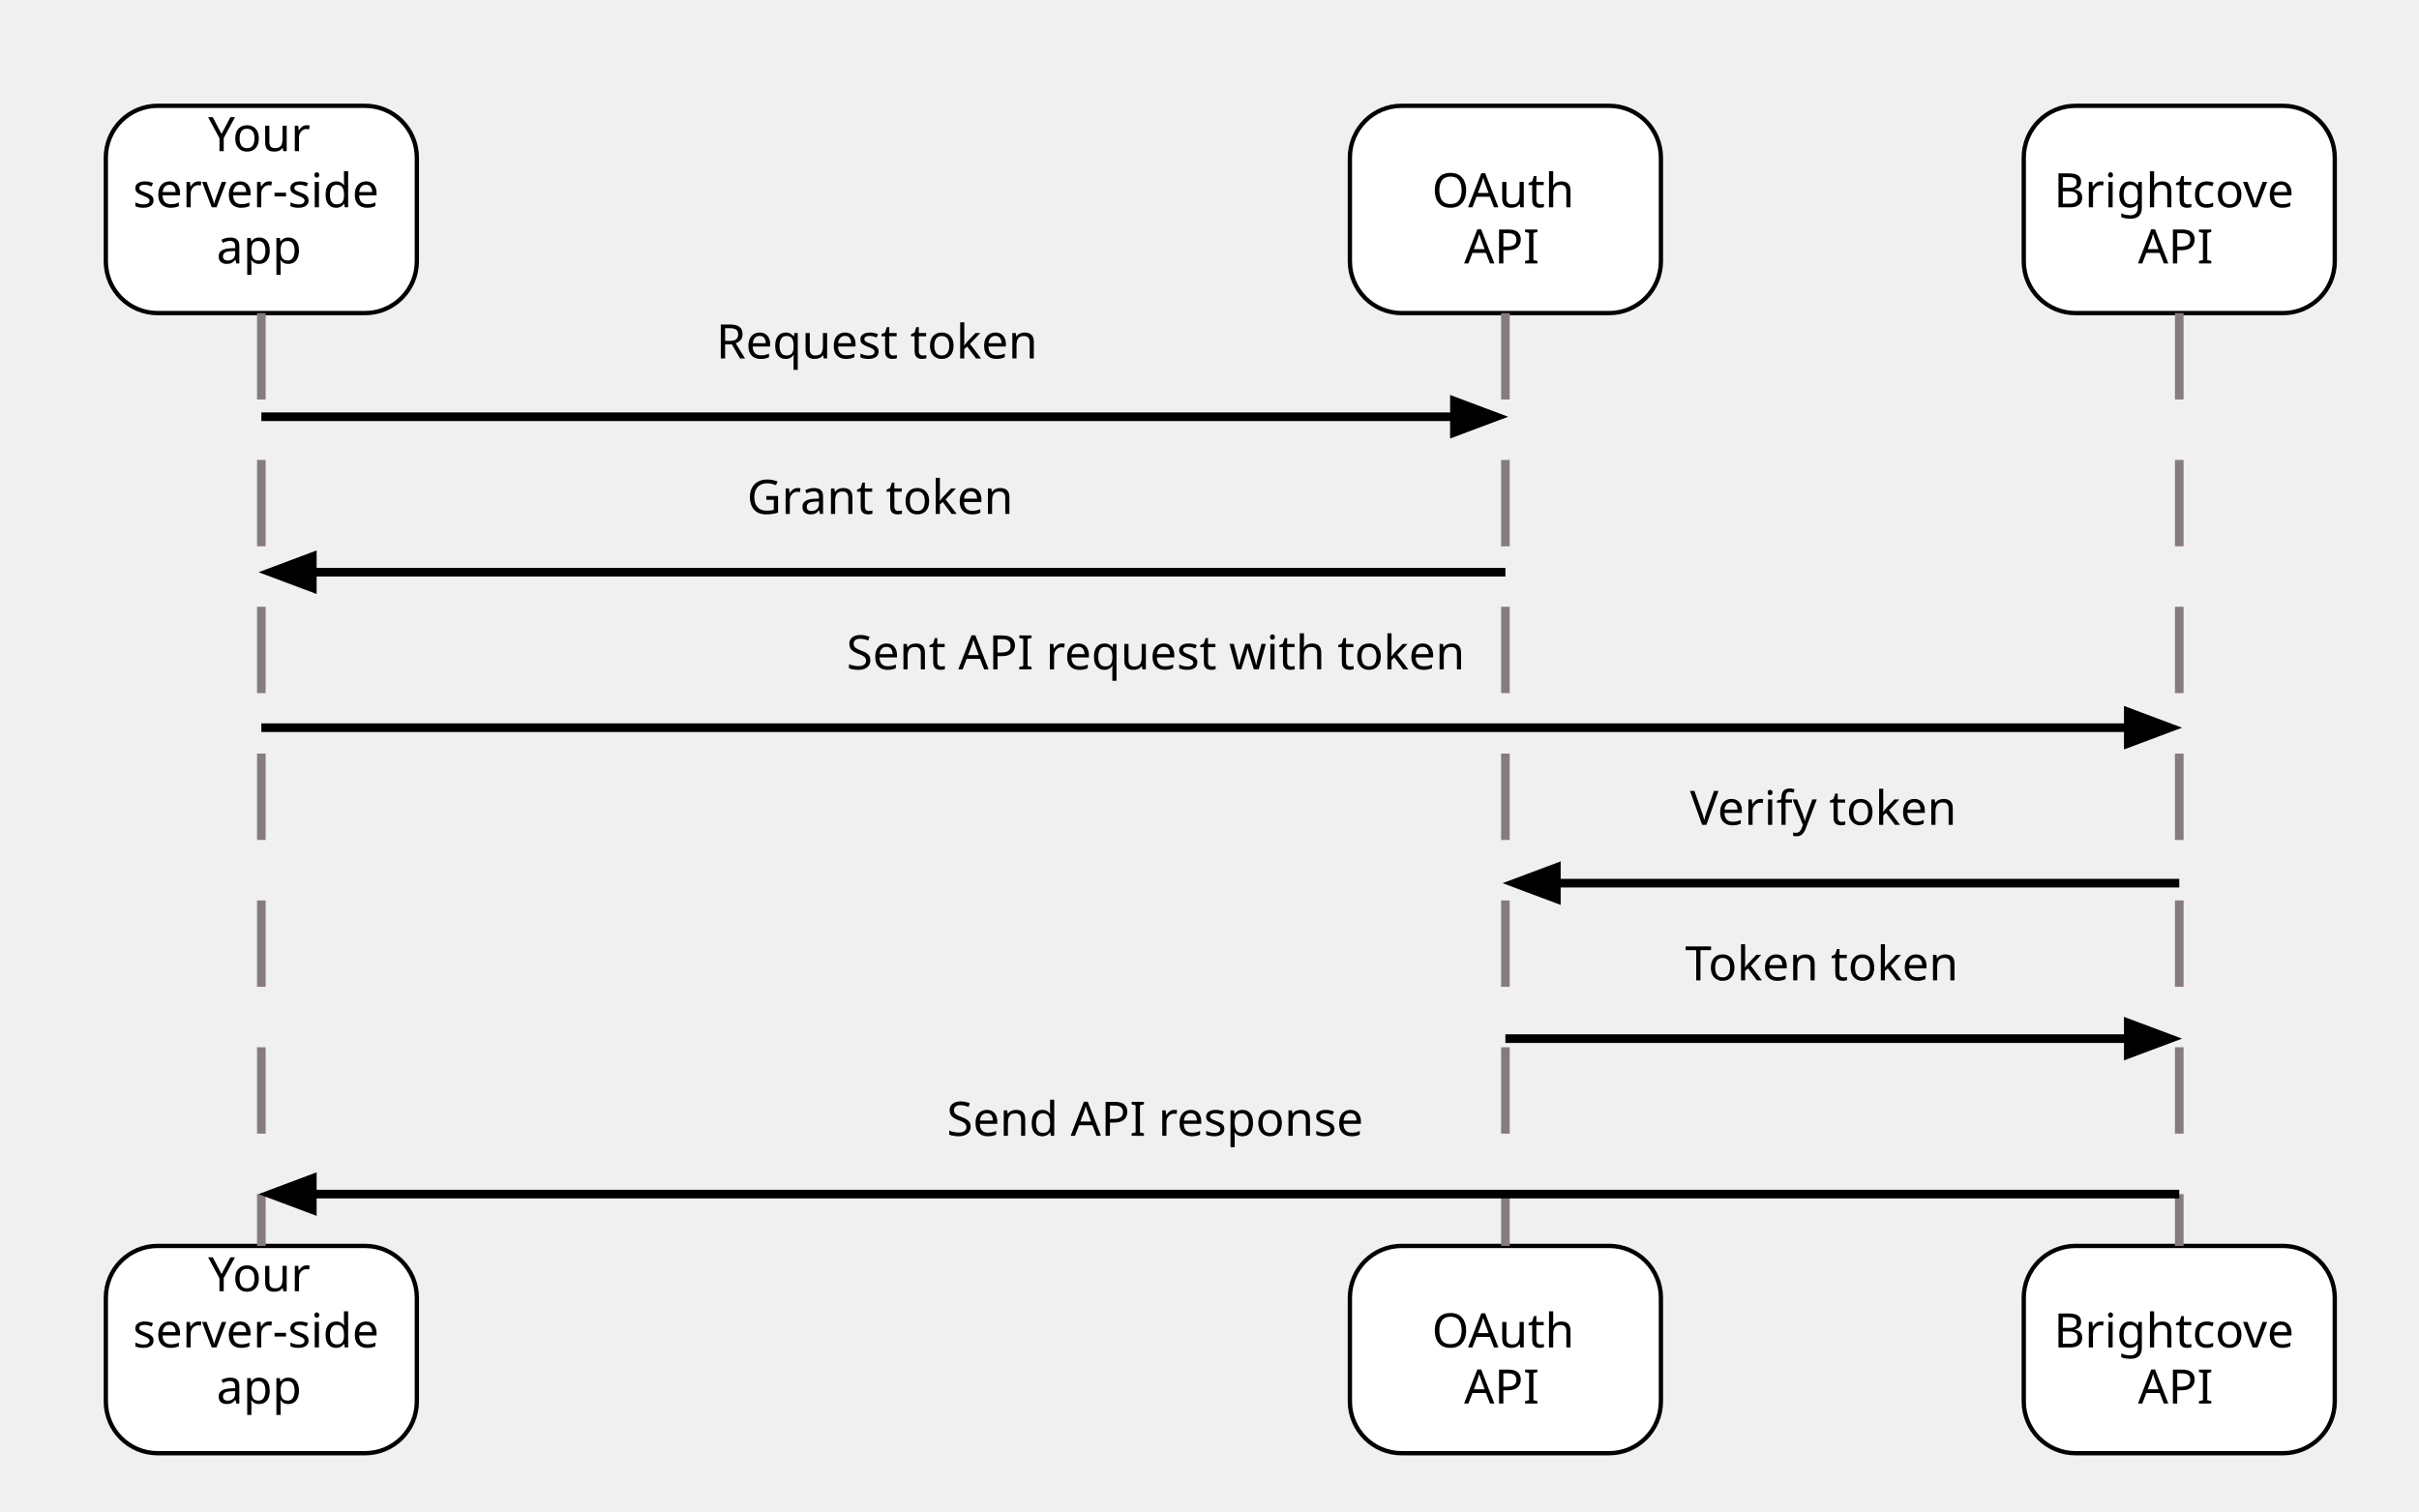
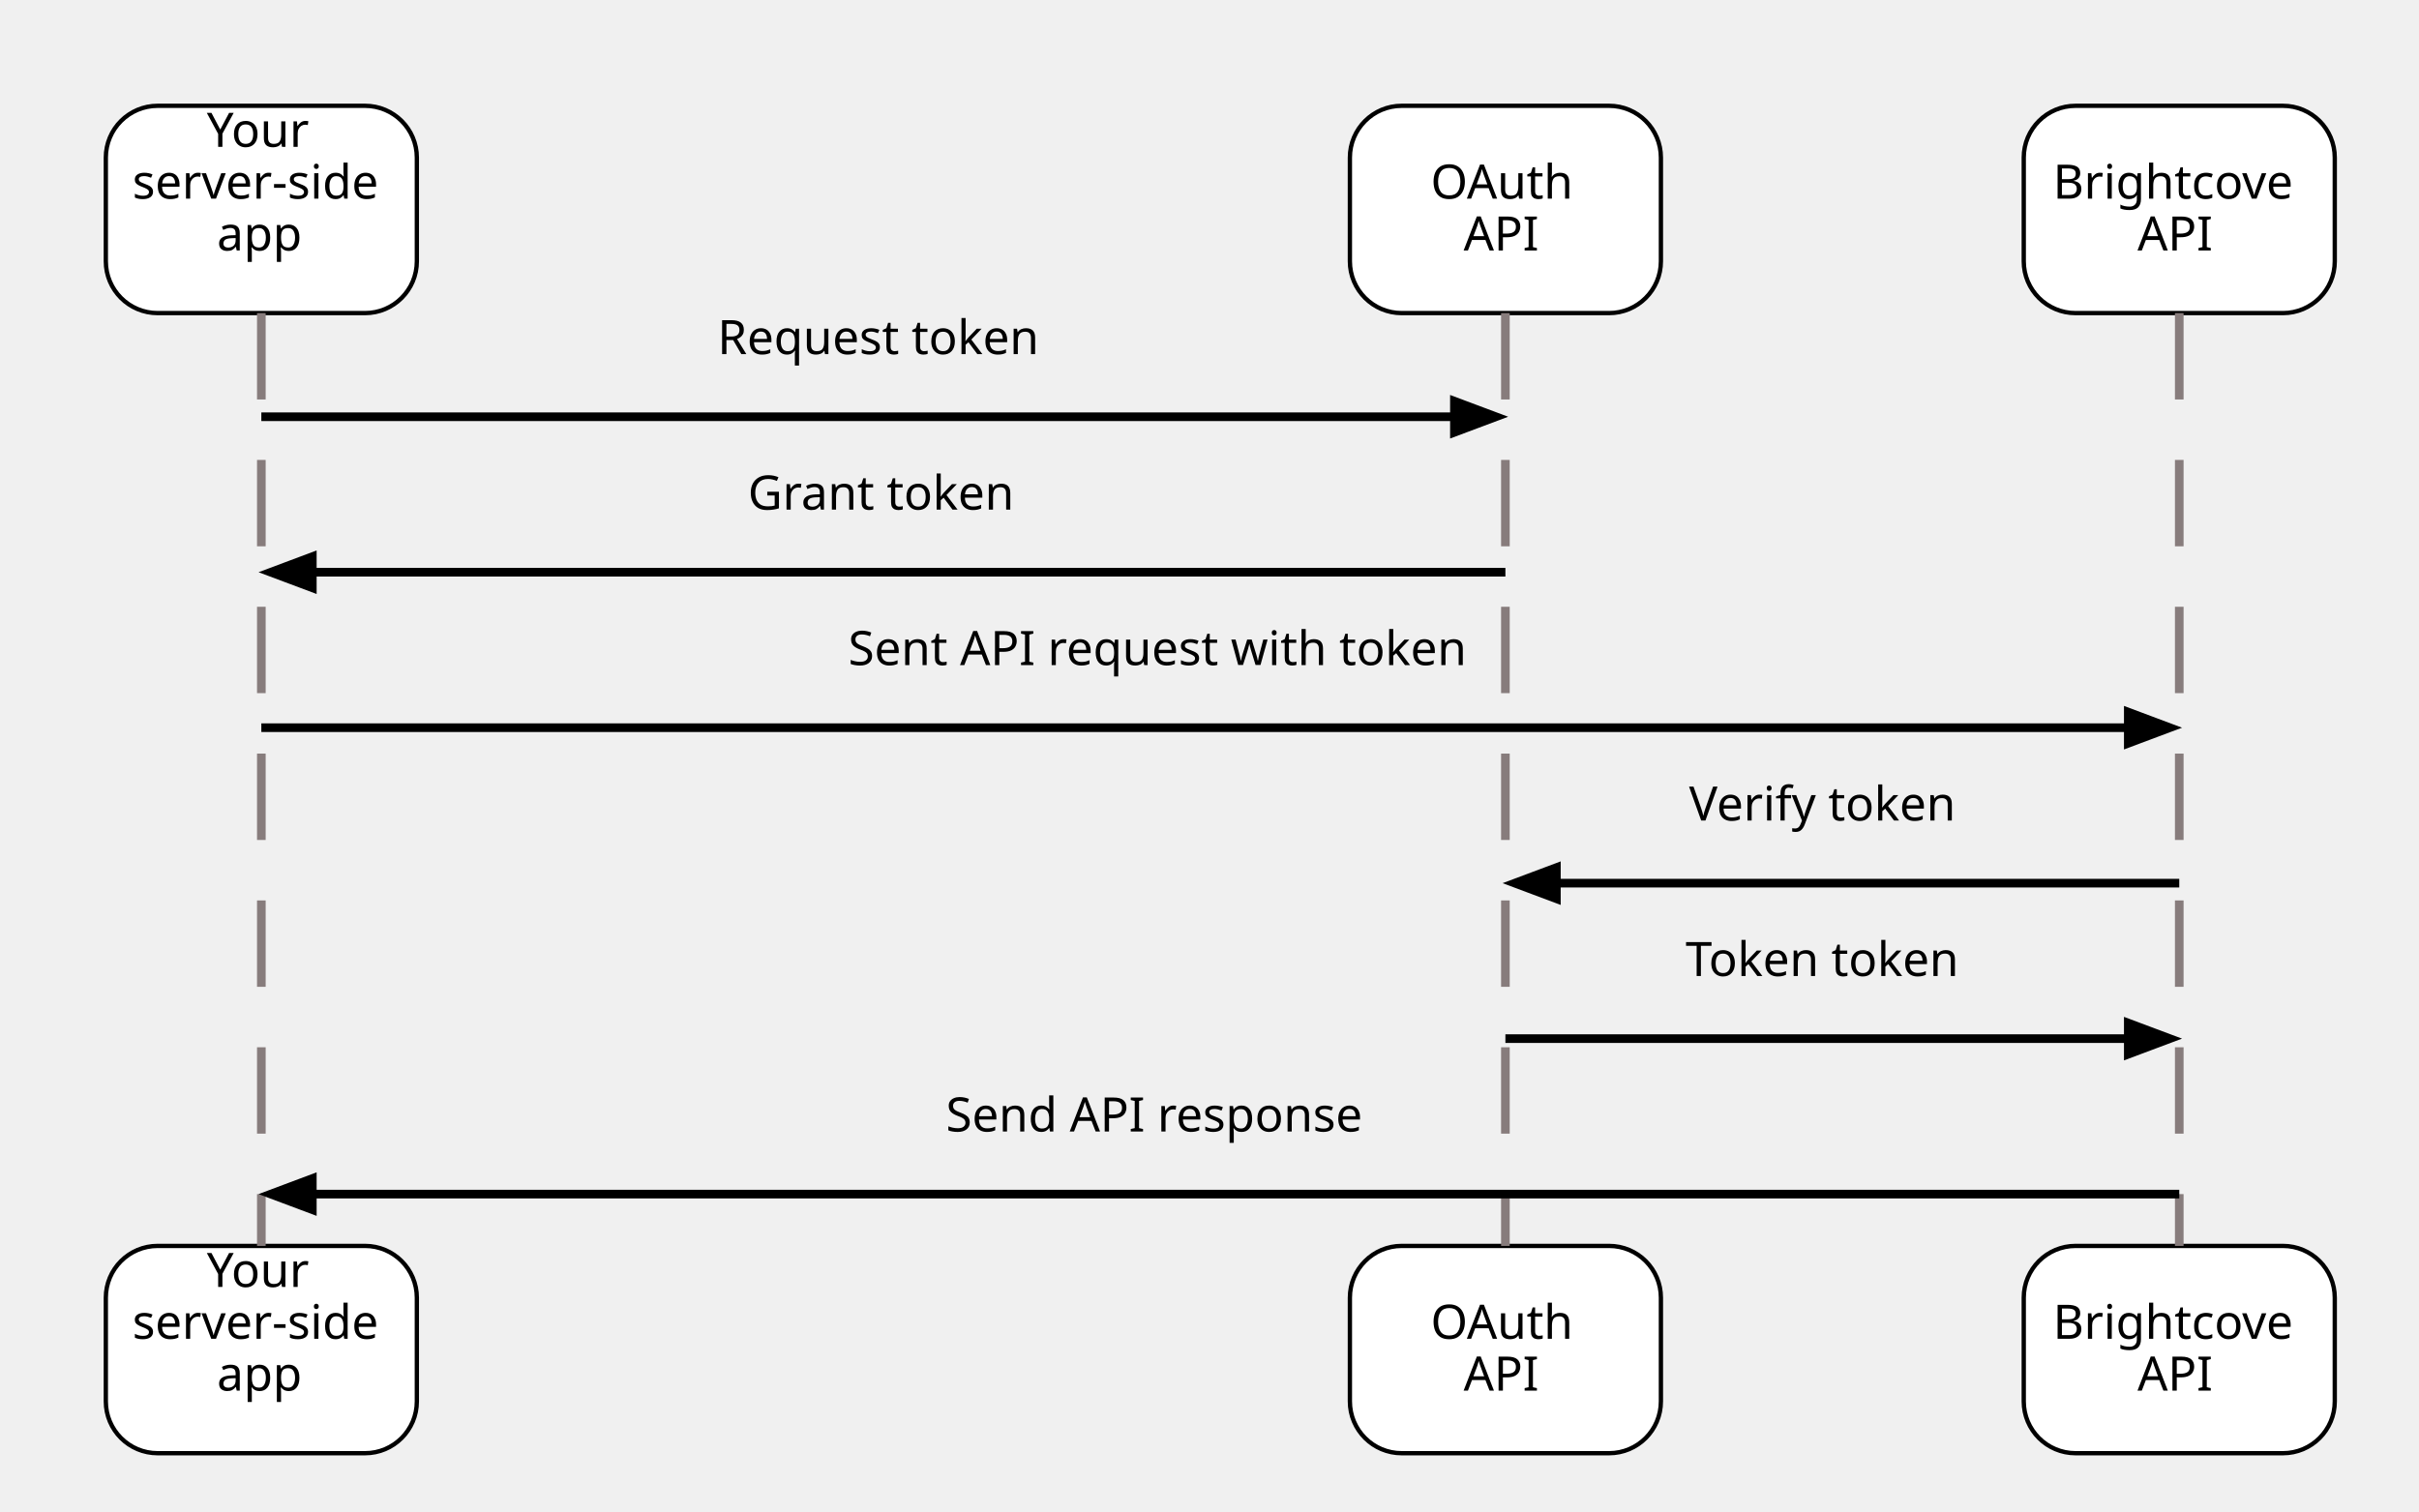
<svg xmlns="http://www.w3.org/2000/svg" version="1.1" x="0" y="0" width="560" height="350" viewBox="0, 0, 560, 350">
  <g id="Layer_1">
    <g>
      <path d="M36.5,24.5 L84.5,24.5 C91.127,24.5 96.5,29.873 96.5,36.5 L96.5,60.5 C96.5,67.127 91.127,72.5 84.5,72.5 L36.5,72.5 C29.873,72.5 24.5,67.127 24.5,60.5 L24.5,36.5 C24.5,29.873 29.873,24.5 36.5,24.5 z" fill="#FFFFFF" />
      <path d="M36.5,24.5 L84.5,24.5 C91.127,24.5 96.5,29.873 96.5,36.5 L96.5,60.5 C96.5,67.127 91.127,72.5 84.5,72.5 L36.5,72.5 C29.873,72.5 24.5,67.127 24.5,60.5 L24.5,36.5 C24.5,29.873 29.873,24.5 36.5,24.5 z" fill-opacity="0" stroke="#000000" stroke-width="1" />
    </g>
-     <text transform="matrix(1, 0, 0, 1, 60, 48)">
-       <tspan x="-11.819" y="-13" font-family="HelveticaNeue-Bold" font-size="11" fill="#000000">Your </tspan>
-       <tspan x="-29.233" y="0" font-family="HelveticaNeue-Bold" font-size="11" fill="#000000">server-side </tspan>
-       <tspan x="-9.878" y="13" font-family="HelveticaNeue-Bold" font-size="11" fill="#000000">app</tspan>
+     <text transform="matrix(1, 0, 0, 1, 60, 48.5)">
+       <tspan x="-12.12" y="-14.5" font-family="Arial-BoldMT" font-size="11" fill="#000000">Your </tspan>
+       <tspan x="-29.353" y="-2.5" font-family="Arial-BoldMT" font-size="11" fill="#000000">server-side </tspan>
+       <tspan x="-9.778" y="9.5" font-family="Arial-BoldMT" font-size="11" fill="#000000">app</tspan>
    </text>
    <g>
      <path d="M36.5,288.5 L84.5,288.5 C91.127,288.5 96.5,293.873 96.5,300.5 L96.5,324.5 C96.5,331.127 91.127,336.5 84.5,336.5 L36.5,336.5 C29.873,336.5 24.5,331.127 24.5,324.5 L24.5,300.5 C24.5,293.873 29.873,288.5 36.5,288.5 z" fill="#FFFFFF" />
      <path d="M36.5,288.5 L84.5,288.5 C91.127,288.5 96.5,293.873 96.5,300.5 L96.5,324.5 C96.5,331.127 91.127,336.5 84.5,336.5 L36.5,336.5 C29.873,336.5 24.5,331.127 24.5,324.5 L24.5,300.5 C24.5,293.873 29.873,288.5 36.5,288.5 z" fill-opacity="0" stroke="#000000" stroke-width="1" />
    </g>
    <text transform="matrix(1, 0, 0, 1, 60, 311)">
-       <tspan x="-11.819" y="-12" font-family="HelveticaNeue-Bold" font-size="11" fill="#000000">Your </tspan>
-       <tspan x="-29.233" y="1" font-family="HelveticaNeue-Bold" font-size="11" fill="#000000">server-side </tspan>
-       <tspan x="-9.878" y="14" font-family="HelveticaNeue-Bold" font-size="11" fill="#000000">app</tspan>
+       <tspan x="-12.12" y="-13" font-family="Arial-BoldMT" font-size="11" fill="#000000">Your </tspan>
+       <tspan x="-29.353" y="-1" font-family="Arial-BoldMT" font-size="11" fill="#000000">server-side </tspan>
+       <tspan x="-9.778" y="11" font-family="Arial-BoldMT" font-size="11" fill="#000000">app</tspan>
    </text>
    <path d="M60.5,72.5 L60.5,288.5" fill-opacity="0" stroke="#877C7C" stroke-width="2" stroke-dasharray="20,14" />
    <g>
      <path d="M324.5,24.5 L372.5,24.5 C379.127,24.5 384.5,29.873 384.5,36.5 L384.5,60.5 C384.5,67.127 379.127,72.5 372.5,72.5 L324.5,72.5 C317.873,72.5 312.5,67.127 312.5,60.5 L312.5,36.5 C312.5,29.873 317.873,24.5 324.5,24.5 z" fill="#FFFFFF" />
      <path d="M324.5,24.5 L372.5,24.5 C379.127,24.5 384.5,29.873 384.5,36.5 L384.5,60.5 C384.5,67.127 379.127,72.5 372.5,72.5 L324.5,72.5 C317.873,72.5 312.5,67.127 312.5,60.5 L312.5,36.5 C312.5,29.873 317.873,24.5 324.5,24.5 z" fill-opacity="0" stroke="#000000" stroke-width="1" />
    </g>
    <text transform="matrix(1, 0, 0, 1, 348, 48)">
-       <tspan x="-16.506" y="0" font-family="HelveticaNeue-Bold" font-size="11" fill="#000000">OAuth </tspan>
-       <tspan x="-9.059" y="13" font-family="HelveticaNeue-Bold" font-size="11" fill="#000000">API</tspan>
+       <tspan x="-16.801" y="-2" font-family="Arial-BoldMT" font-size="11" fill="#000000">OAuth </tspan>
+       <tspan x="-9.168" y="10" font-family="Arial-BoldMT" font-size="11" fill="#000000">API</tspan>
    </text>
    <g>
      <path d="M324.5,288.5 L372.5,288.5 C379.127,288.5 384.5,293.873 384.5,300.5 L384.5,324.5 C384.5,331.127 379.127,336.5 372.5,336.5 L324.5,336.5 C317.873,336.5 312.5,331.127 312.5,324.5 L312.5,300.5 C312.5,293.873 317.873,288.5 324.5,288.5 z" fill="#FFFFFF" />
      <path d="M324.5,288.5 L372.5,288.5 C379.127,288.5 384.5,293.873 384.5,300.5 L384.5,324.5 C384.5,331.127 379.127,336.5 372.5,336.5 L324.5,336.5 C317.873,336.5 312.5,331.127 312.5,324.5 L312.5,300.5 C312.5,293.873 317.873,288.5 324.5,288.5 z" fill-opacity="0" stroke="#000000" stroke-width="1" />
    </g>
    <text transform="matrix(1, 0, 0, 1, 348, 311)">
-       <tspan x="-16.506" y="1" font-family="HelveticaNeue-Bold" font-size="11" fill="#000000">OAuth </tspan>
-       <tspan x="-9.059" y="14" font-family="HelveticaNeue-Bold" font-size="11" fill="#000000">API</tspan>
+       <tspan x="-16.801" y="-1" font-family="Arial-BoldMT" font-size="11" fill="#000000">OAuth </tspan>
+       <tspan x="-9.168" y="11" font-family="Arial-BoldMT" font-size="11" fill="#000000">API</tspan>
    </text>
    <path d="M348.5,72.5 L348.5,288.5" fill-opacity="0" stroke="#877C7C" stroke-width="2" stroke-dasharray="20,14" />
    <g>
      <path d="M480.5,24.5 L528.5,24.5 C535.127,24.5 540.5,29.873 540.5,36.5 L540.5,60.5 C540.5,67.127 535.127,72.5 528.5,72.5 L480.5,72.5 C473.873,72.5 468.5,67.127 468.5,60.5 L468.5,36.5 C468.5,29.873 473.873,24.5 480.5,24.5 z" fill="#FFFFFF" />
      <path d="M480.5,24.5 L528.5,24.5 C535.127,24.5 540.5,29.873 540.5,36.5 L540.5,60.5 C540.5,67.127 535.127,72.5 528.5,72.5 L480.5,72.5 C473.873,72.5 468.5,67.127 468.5,60.5 L468.5,36.5 C468.5,29.873 473.873,24.5 480.5,24.5 z" fill-opacity="0" stroke="#000000" stroke-width="1" />
    </g>
    <text transform="matrix(1, 0, 0, 1, 504, 48)">
-       <tspan x="-28.523" y="0" font-family="HelveticaNeue-Bold" font-size="11" fill="#000000">Brightcove</tspan>
-       <tspan x="-9.059" y="13" font-family="HelveticaNeue-Bold" font-size="11" fill="#000000">API</tspan>
+       <tspan x="-28.727" y="-2" font-family="Arial-BoldMT" font-size="11" fill="#000000">Brightcove</tspan>
+       <tspan x="-9.168" y="10" font-family="Arial-BoldMT" font-size="11" fill="#000000">API</tspan>
    </text>
    <g>
      <path d="M480.5,288.5 L528.5,288.5 C535.127,288.5 540.5,293.873 540.5,300.5 L540.5,324.5 C540.5,331.127 535.127,336.5 528.5,336.5 L480.5,336.5 C473.873,336.5 468.5,331.127 468.5,324.5 L468.5,300.5 C468.5,293.873 473.873,288.5 480.5,288.5 z" fill="#FFFFFF" />
      <path d="M480.5,288.5 L528.5,288.5 C535.127,288.5 540.5,293.873 540.5,300.5 L540.5,324.5 C540.5,331.127 535.127,336.5 528.5,336.5 L480.5,336.5 C473.873,336.5 468.5,331.127 468.5,324.5 L468.5,300.5 C468.5,293.873 473.873,288.5 480.5,288.5 z" fill-opacity="0" stroke="#000000" stroke-width="1" />
    </g>
    <text transform="matrix(1, 0, 0, 1, 504, 311)">
-       <tspan x="-28.523" y="1" font-family="HelveticaNeue-Bold" font-size="11" fill="#000000">Brightcove</tspan>
-       <tspan x="-9.059" y="14" font-family="HelveticaNeue-Bold" font-size="11" fill="#000000">API</tspan>
+       <tspan x="-28.727" y="-1" font-family="Arial-BoldMT" font-size="11" fill="#000000">Brightcove</tspan>
+       <tspan x="-9.168" y="11" font-family="Arial-BoldMT" font-size="11" fill="#000000">API</tspan>
    </text>
    <path d="M504.5,72.5 L504.5,288.5" fill-opacity="0" stroke="#877C7C" stroke-width="2" stroke-dasharray="20,14" />
    <g>
      <path d="M60.5,96.5 L336.7,96.5" fill-opacity="0" stroke="#000000" stroke-width="2" />
      <path d="M336.7,100.1 L346.3,96.5 L336.7,92.9 z" fill="#000000" fill-opacity="1" stroke="#000000" stroke-width="2" stroke-opacity="1" />
    </g>
    <text transform="matrix(1, 0, 0, 1, 204, 79)">
-       <tspan x="-38.197" y="4" font-family="HelveticaNeue-Bold" font-size="11" fill="#000000">Request token</tspan>
+       <tspan x="-37.896" y="3" font-family="Arial-BoldMT" font-size="11" fill="#000000">Request token</tspan>
    </text>
    <g>
      <path d="M72.3,132.5 L348.5,132.5" fill-opacity="0" stroke="#000000" stroke-width="2" />
      <path d="M72.3,128.9 L62.7,132.5 L72.3,136.1 z" fill="#000000" fill-opacity="1" stroke="#000000" stroke-width="2" stroke-opacity="1" />
    </g>
    <text transform="matrix(1, 0, 0, 1, 204, 115)">
-       <tspan x="-31.069" y="4" font-family="HelveticaNeue-Bold" font-size="11" fill="#000000">Grant token</tspan>
+       <tspan x="-30.865" y="3" font-family="Arial-BoldMT" font-size="11" fill="#000000">Grant token</tspan>
    </text>
    <g>
      <path d="M60.5,168.5 L492.7,168.5" fill-opacity="0" stroke="#000000" stroke-width="2" />
      <path d="M492.7,172.1 L502.3,168.5 L492.7,164.9 z" fill="#000000" fill-opacity="1" stroke="#000000" stroke-width="2" stroke-opacity="1" />
    </g>
    <text transform="matrix(1, 0, 0, 1, 268.901, 156)">
-       <tspan x="-72.93" y="-1" font-family="HelveticaNeue-Bold" font-size="11" fill="#000000">Sent API request with token</tspan>
+       <tspan x="-72.529" y="-2" font-family="Arial-BoldMT" font-size="11" fill="#000000">Sent API request with token</tspan>
    </text>
    <g>
      <path d="M360.3,204.5 L504.5,204.5" fill-opacity="0" stroke="#000000" stroke-width="2" />
      <path d="M360.3,200.9 L350.7,204.5 L360.3,208.1 z" fill="#000000" fill-opacity="1" stroke="#000000" stroke-width="2" stroke-opacity="1" />
    </g>
    <text transform="matrix(1, 0, 0, 1, 422.198, 187)">
-       <tspan x="-30.965" y="4" font-family="HelveticaNeue-Bold" font-size="11" fill="#000000">Verify token</tspan>
+       <tspan x="-31.179" y="3" font-family="Arial-BoldMT" font-size="11" fill="#000000">Verify token</tspan>
    </text>
    <g>
      <path d="M348.5,240.5 L492.7,240.5" fill-opacity="0" stroke="#000000" stroke-width="2" />
      <path d="M492.7,244.1 L502.3,240.5 L492.7,236.9 z" fill="#000000" fill-opacity="1" stroke="#000000" stroke-width="2" stroke-opacity="1" />
    </g>
    <text transform="matrix(1, 0, 0, 1, 422.198, 223)">
-       <tspan x="-32.087" y="4" font-family="HelveticaNeue-Bold" font-size="11" fill="#000000">Token token</tspan>
+       <tspan x="-31.985" y="3" font-family="Arial-BoldMT" font-size="11" fill="#000000">Token token</tspan>
    </text>
    <g>
      <path d="M72.3,276.5 L504.5,276.5" fill-opacity="0" stroke="#000000" stroke-width="2" />
      <path d="M72.3,272.9 L62.7,276.5 L72.3,280.1 z" fill="#000000" fill-opacity="1" stroke="#000000" stroke-width="2" stroke-opacity="1" />
    </g>
    <text transform="matrix(1, 0, 0, 1, 268.901, 264)">
-       <tspan x="-49.709" y="-1" font-family="HelveticaNeue-Bold" font-size="11" fill="#000000">Send API response</tspan>
+       <tspan x="-49.922" y="-2" font-family="Arial-BoldMT" font-size="11" fill="#000000">Send API response</tspan>
    </text>
  </g>
</svg>
